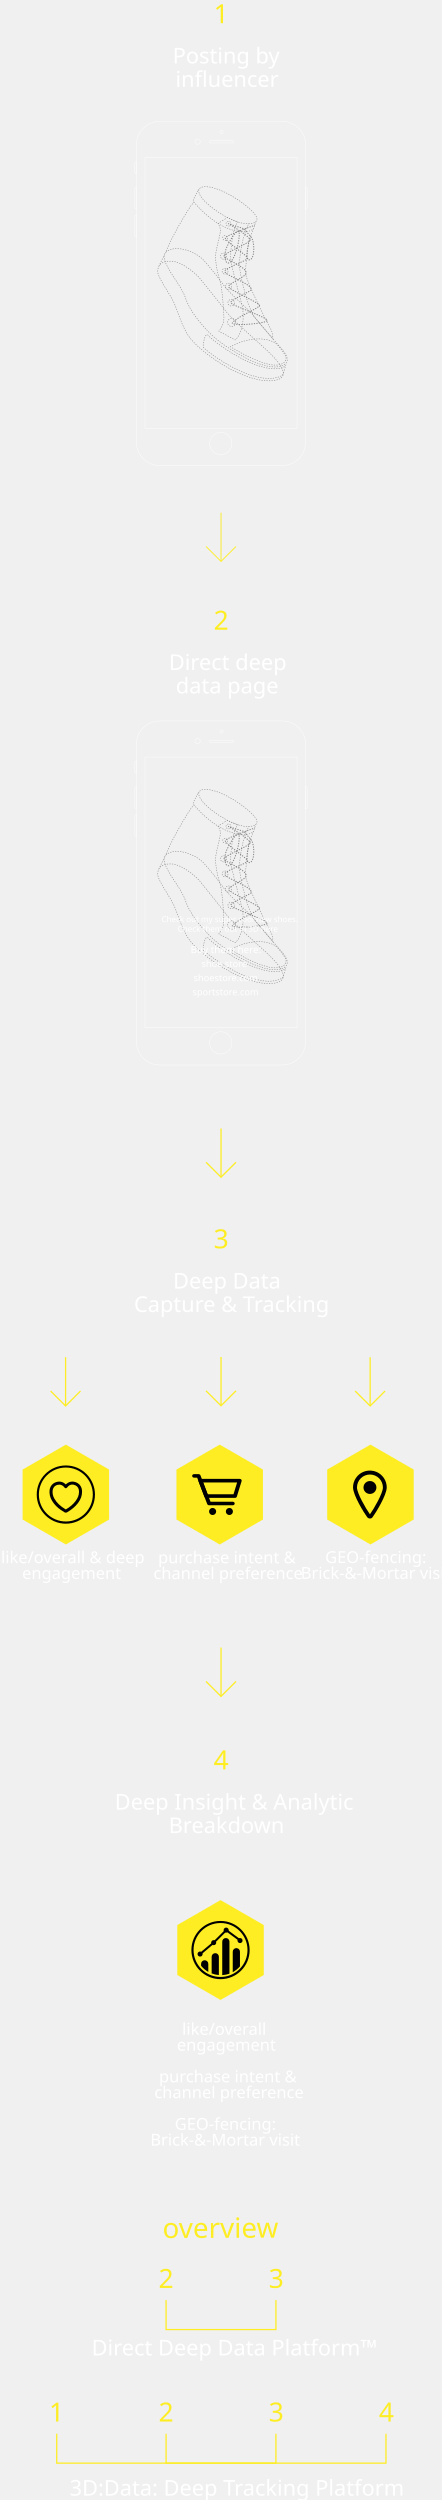
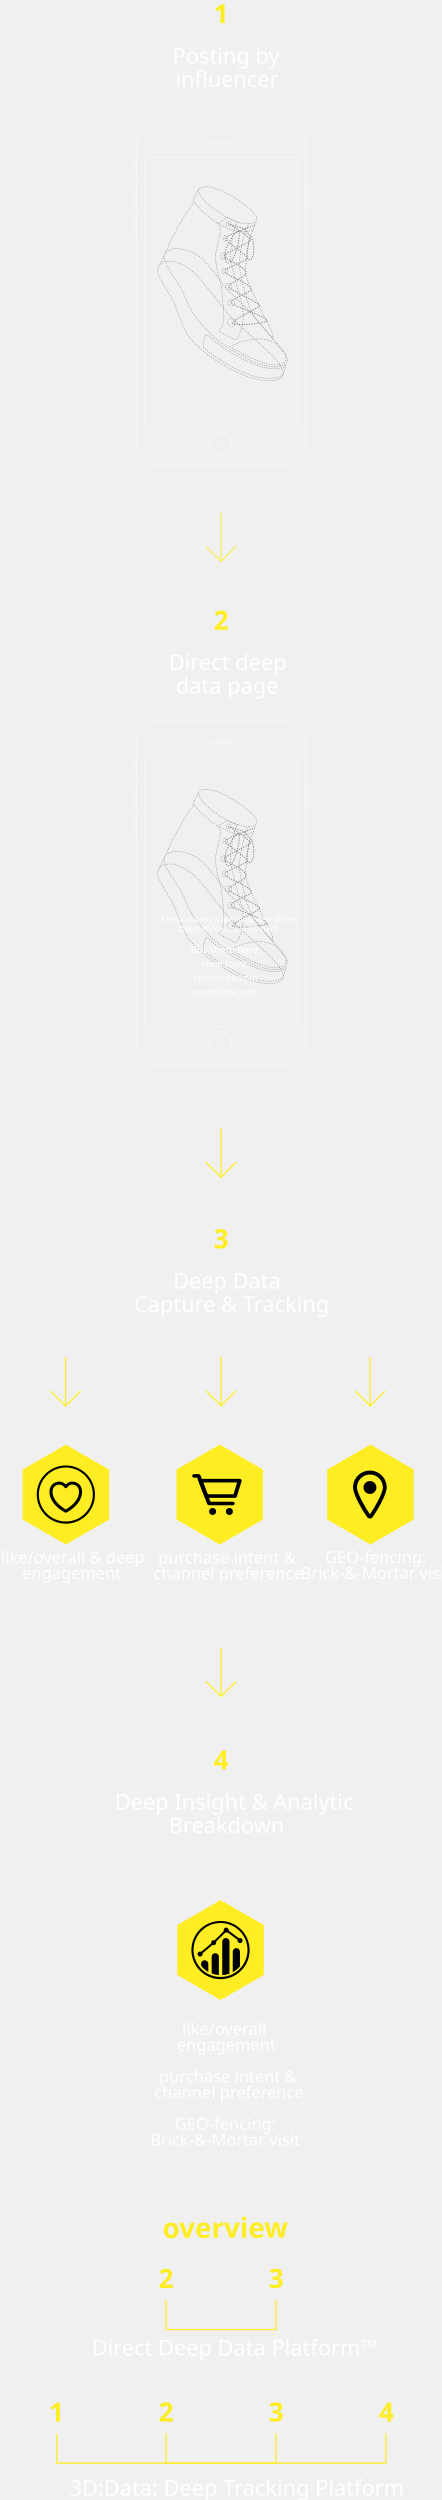
<svg xmlns="http://www.w3.org/2000/svg" version="1.1" id="Layer_1" x="0px" y="0px" viewBox="0 0 697.9 3948.6" style="enable-background:new 0 0 697.9 3948.6;" xml:space="preserve">
  <g id="blacks">
</g>
  <g>
    <path style="fill:none;stroke:#FFFFFF;stroke-width:0.6;stroke-miterlimit:10;" d="M446,735.3H252.1c-20.2,0-36.6-16.4-36.6-36.6   V228.4c0-20.2,16.4-36.6,36.6-36.6H446c20.2,0,36.6,16.4,36.6,36.6v470.2C482.6,718.9,466.2,735.3,446,735.3z" />
    <circle style="fill:none;stroke:#FFFFFF;stroke-width:0.6;stroke-miterlimit:10;" cx="349.9" cy="208.6" r="2.5" />
    <circle style="fill:none;stroke:#FFFFFF;stroke-width:0.6;stroke-miterlimit:10;" cx="312.1" cy="223.7" r="4.2" />
    <g>
      <path style="fill:none;stroke:#FFFFFF;stroke-width:0.6;stroke-miterlimit:10;" d="M367.6,225.8h-35.3c-0.9,0-1.7-0.8-1.7-1.7    c0-0.9,0.8-1.7,1.7-1.7h35.3c0.9,0,1.7,0.8,1.7,1.7C369.2,225.1,368.5,225.8,367.6,225.8z" />
    </g>
    <rect x="229" y="248.9" style="fill:none;stroke:#FFFFFF;stroke-width:0.6;stroke-miterlimit:10;" width="240.2" height="427.6" />
    <circle style="fill:none;stroke:#FFFFFF;stroke-width:0.6;stroke-miterlimit:10;" cx="348.7" cy="700.4" r="17.6" />
    <path style="fill:none;stroke:#FFFFFF;stroke-width:0.6;stroke-miterlimit:10;" d="M215.5,274.6L215.5,274.6   c-1.4,0-2.5-1.1-2.5-2.5v-14.3c0-1.4,1.1-2.5,2.5-2.5l0,0V274.6z" />
    <path style="fill:none;stroke:#FFFFFF;stroke-width:0.6;stroke-miterlimit:10;" d="M215.5,330.8L215.5,330.8   c-1.4,0-2.5-1.1-2.5-2.5v-30.2c0-1.4,1.1-2.5,2.5-2.5l0,0V330.8z" />
    <path style="fill:none;stroke:#FFFFFF;stroke-width:0.6;stroke-miterlimit:10;" d="M215.5,374.4L215.5,374.4   c-1.4,0-2.5-1.1-2.5-2.5v-30.2c0-1.4,1.1-2.5,2.5-2.5l0,0V374.4z" />
    <path style="fill:none;stroke:#FFFFFF;stroke-width:0.6;stroke-miterlimit:10;" d="M482.6,330.4L482.6,330.4v-35.3l0,0   c1.4,0,2.5,1.1,2.5,2.5v30.2C485.2,329.3,484,330.4,482.6,330.4z" />
  </g>
  <g>
    <path style="fill:none;stroke:#FFFFFF;stroke-width:0.6;stroke-miterlimit:10;" d="M446,1682.1H252.1c-20.2,0-36.6-16.4-36.6-36.6   v-470.2c0-20.2,16.4-36.6,36.6-36.6H446c20.2,0,36.6,16.4,36.6,36.6v470.2C482.6,1665.7,466.2,1682.1,446,1682.1z" />
    <circle style="fill:none;stroke:#FFFFFF;stroke-width:0.6;stroke-miterlimit:10;" cx="349.9" cy="1155.4" r="2.5" />
    <circle style="fill:none;stroke:#FFFFFF;stroke-width:0.6;stroke-miterlimit:10;" cx="312.1" cy="1170.5" r="4.2" />
    <g>
      <path style="fill:none;stroke:#FFFFFF;stroke-width:0.6;stroke-miterlimit:10;" d="M367.6,1172.6h-35.3c-0.9,0-1.7-0.8-1.7-1.7    c0-0.9,0.8-1.7,1.7-1.7h35.3c0.9,0,1.7,0.8,1.7,1.7C369.2,1171.9,368.5,1172.6,367.6,1172.6z" />
    </g>
    <rect x="229" y="1195.7" style="fill:none;stroke:#FFFFFF;stroke-width:0.6;stroke-miterlimit:10;" width="240.2" height="427.6" />
    <circle style="fill:none;stroke:#FFFFFF;stroke-width:0.6;stroke-miterlimit:10;" cx="348.7" cy="1647.2" r="17.6" />
    <path style="fill:none;stroke:#FFFFFF;stroke-width:0.6;stroke-miterlimit:10;" d="M215.5,1221.3L215.5,1221.3   c-1.4,0-2.5-1.1-2.5-2.5v-14.3c0-1.4,1.1-2.5,2.5-2.5l0,0V1221.3z" />
    <path style="fill:none;stroke:#FFFFFF;stroke-width:0.6;stroke-miterlimit:10;" d="M215.5,1277.6L215.5,1277.6   c-1.4,0-2.5-1.1-2.5-2.5v-30.2c0-1.4,1.1-2.5,2.5-2.5l0,0V1277.6z" />
    <path style="fill:none;stroke:#FFFFFF;stroke-width:0.6;stroke-miterlimit:10;" d="M215.5,1321.2L215.5,1321.2   c-1.4,0-2.5-1.1-2.5-2.5v-30.2c0-1.4,1.1-2.5,2.5-2.5l0,0V1321.2z" />
    <path style="fill:none;stroke:#FFFFFF;stroke-width:0.6;stroke-miterlimit:10;" d="M482.6,1277.2L482.6,1277.2v-35.3l0,0   c1.4,0,2.5,1.1,2.5,2.5v30.2C485.2,1276.1,484,1277.2,482.6,1277.2z" />
  </g>
  <g>
    <g>
      <polyline style="fill:none;stroke:#FDED22;stroke-width:1.433;stroke-miterlimit:10;" points="372.7,863.1 349.1,886.7     325.4,863.1   " />
    </g>
    <line style="fill:none;stroke:#FDED22;stroke-width:1.433;stroke-miterlimit:10;" x1="349.1" y1="886.7" x2="349.1" y2="809.7" />
  </g>
  <g>
    <g>
      <polyline style="fill:none;stroke:#FDED22;stroke-width:2;stroke-miterlimit:10;" points="608.2,2197 584.6,2220.6 560.9,2197       " />
    </g>
    <line style="fill:none;stroke:#FDED22;stroke-width:2;stroke-miterlimit:10;" x1="584.6" y1="2220.6" x2="584.6" y2="2143.6" />
  </g>
  <g>
    <g>
      <polyline style="fill:none;stroke:#FDED22;stroke-width:2;stroke-miterlimit:10;" points="127.2,2197 103.6,2220.6 79.9,2197       " />
    </g>
    <line style="fill:none;stroke:#FDED22;stroke-width:2;stroke-miterlimit:10;" x1="103.6" y1="2220.6" x2="103.6" y2="2143.6" />
  </g>
  <polygon style="fill:#FDED22;" points="35.7,2321.1 35.7,2400 104,2439.4 172.3,2400 172.3,2321.1 104,2281.7 " />
  <polygon style="fill:#FDED22;" points="278.7,2321.1 278.7,2400 347,2439.4 415.3,2400 415.3,2321.1 347,2281.7 " />
  <polygon style="fill:#FDED22;" points="516.8,2321.1 516.8,2400 585.1,2439.4 653.4,2400 653.4,2321.1 585.1,2281.7 " />
  <polygon style="fill:#FDED22;" points="280,3040.5 280,3119.4 348.3,3158.8 416.6,3119.4 416.6,3040.5 348.3,3001.1 " />
  <g>
    <path d="M104,2406.6c-25.4,0-46-20.7-46-46c0-25.4,20.7-46,46-46c25.4,0,46,20.7,46,46C150,2386,129.4,2406.6,104,2406.6z    M104,2317.9c-23.5,0-42.6,19.1-42.6,42.6c0,23.5,19.1,42.6,42.6,42.6c23.5,0,42.6-19.1,42.6-42.6   C146.6,2337.1,127.5,2317.9,104,2317.9z" />
    <g id="QFpcpL.tif">
      <g>
        <path d="M103.9,2389.1c-0.6,0-1.2-0.1-1.8-0.4c-9.8-5.6-16.4-11.9-20.7-19.8c-2.6-4.8-3.6-9.8-3.1-15.1     c0.7-6.4,4.9-11.5,11.1-13.1c5.6-1.5,10.5-0.1,14.5,3.9c4.8-4.7,11-5.8,17-3c5.6,2.6,8.6,7.5,8.7,14.2c0.1,6.3-2,12.2-6.3,18     c-4.4,5.8-10.1,10.6-17.4,14.8C105.5,2388.9,104.7,2389.1,103.9,2389.1z M93.7,2344.9c-0.9,0-1.9,0.1-3,0.4     c-4.3,1.1-7.1,4.5-7.6,8.9c-0.4,4.3,0.4,8.4,2.5,12.3c3.8,6.9,9.6,12.5,18.3,17.6c6.6-3.8,11.6-8.1,15.5-13.3     c3.7-4.9,5.5-9.8,5.4-15c-0.1-4.9-2-8.1-5.9-9.9c-6.3-2.9-10.6,0.4-13.1,3.7c-0.5,0.6-1.2,0.9-1.9,1c-0.8,0-1.5-0.4-1.9-1     C99.7,2346.5,96.9,2344.9,93.7,2344.9z" />
      </g>
    </g>
  </g>
  <g>
    <g>
      <path d="M367.6,2377.5h-37.3c-1.3,0-2.5-0.8-3-1.9l-15.9-41.7h-4.8c-1.7,0-3.1-1.3-3.1-2.8s1.4-2.8,3.1-2.8h7c1.3,0,2.5,0.8,3,1.9    l15.9,41.7h35.1c1.7,0,3.1,1.3,3.1,2.8S369.3,2377.5,367.6,2377.5z" />
      <path d="M371.2,2365.8h-45.4c-1.3,0-2.5-0.8-3-1.9l-9.3-24.3c-0.3-0.9-0.2-1.8,0.4-2.6c0.6-0.7,1.5-1.2,2.6-1.2h62.1    c1,0,1.9,0.4,2.5,1.1c0.6,0.7,0.8,1.6,0.5,2.5l-7.5,24.3C373.8,2364.9,372.6,2365.8,371.2,2365.8z M328,2360.1h40.8l5.7-18.6    h-53.6L328,2360.1z" />
      <path d="M367.9,2387.3c0,3.1-2.5,5.6-5.6,5.6s-5.6-2.5-5.6-5.6c0-3.1,2.5-5.6,5.6-5.6S367.9,2384.2,367.9,2387.3z" />
      <path d="M341.4,2387.3c0,3.1-2.5,5.6-5.6,5.6s-5.6-2.5-5.6-5.6c0-3.1,2.5-5.6,5.6-5.6S341.4,2384.2,341.4,2387.3z" />
    </g>
  </g>
  <g>
    <g>
      <path d="M584.3,2398.4c-1.7,0-3.3-0.8-4.4-2.2c-4.5-6.1-22.3-34.4-22.3-46.9c0-14.7,11.9-26.6,26.6-26.6    c14.7,0,26.6,11.9,26.6,26.6c0,12.4-17.7,40.8-22.3,46.9C587.7,2397.6,586.1,2398.4,584.3,2398.4z M584.3,2328.9    c-11.3,0-20.5,9.2-20.5,20.5c0,8.9,13.8,33,20.5,42.4c6.7-9.4,20.5-33.5,20.5-42.4C604.8,2338.1,595.6,2328.9,584.3,2328.9z" />
      <circle cx="584.3" cy="2349.4" r="10.2" />
    </g>
  </g>
  <g>
    <path d="M348.3,3126c-25.4,0-46-20.7-46-46c0-25.4,20.7-46,46-46c25.4,0,46,20.7,46,46C394.4,3105.3,373.7,3126,348.3,3126z    M348.3,3037.3c-23.5,0-42.6,19.1-42.6,42.6s19.1,42.6,42.6,42.6c23.5,0,42.6-19.1,42.6-42.6S371.8,3037.3,348.3,3037.3z" />
    <g>
      <path d="M356.7,3061c3.2,0,5.7,2.6,5.7,5.7v50.6c-3.6,1.3-7.4,2.1-11.4,2.3v-52.9C351,3063.5,353.5,3061,356.7,3061z" />
      <path d="M373.3,3076.9c3.2,0,5.7,2.6,5.7,5.7v23.2c-3.2,3.7-7.1,6.8-11.4,9.1v-32.3C367.6,3079.5,370.2,3076.9,373.3,3076.9z" />
      <path d="M340,3084.9c3.2,0,5.7,2.6,5.7,5.7v28.9c-4-0.3-7.8-1.2-11.4-2.6v-26.3C334.3,3087.5,336.8,3084.9,340,3084.9z" />
      <path d="M323.3,3096.1c3.2,0,5.7,2.6,5.7,5.7v12.7c-4.4-2.5-8.3-5.8-11.4-9.7v-3C317.6,3098.6,320.1,3096.1,323.3,3096.1z" />
    </g>
    <path d="M316,3090.3c-2.2,0-4-1.8-4-4c0-2.2,1.8-4,4-4s4,1.8,4,4C320,3088.5,318.3,3090.3,316,3090.3z" />
    <path d="M357.2,3052.5c-2.2,0-4-1.8-4-4c0-2.2,1.8-4,4-4c2.2,0,4,1.8,4,4C361.2,3050.8,359.4,3052.5,357.2,3052.5z" />
    <path d="M337.5,3072.3c-2.2,0-4-1.8-4-4s1.8-4,4-4c2.2,0,4,1.8,4,4S339.7,3072.3,337.5,3072.3z" />
    <path d="M379.1,3069c-2.2,0-4-1.8-4-4s1.8-4,4-4s4,1.8,4,4S381.3,3069,379.1,3069z" />
    <polygon points="317.1,3087.5 315,3085 336.4,3067.1 357.1,3046.4 380,3063.3 378.1,3065.9 357.4,3050.7 338.5,3069.5  " />
  </g>
  <g>
    <g>
      <polyline style="fill:none;stroke:#FDED22;stroke-width:2;stroke-miterlimit:10;" points="372.7,1835.7 349.1,1859.3     325.4,1835.7   " />
    </g>
    <line style="fill:none;stroke:#FDED22;stroke-width:2;stroke-miterlimit:10;" x1="349.1" y1="1859.3" x2="349.1" y2="1782.3" />
  </g>
  <g>
    <g>
      <polyline style="fill:none;stroke:#FDED22;stroke-width:2;stroke-miterlimit:10;" points="372.7,2655.7 349.1,2679.3     325.4,2655.7   " />
    </g>
    <line style="fill:none;stroke:#FDED22;stroke-width:2;stroke-miterlimit:10;" x1="349.1" y1="2679.3" x2="349.1" y2="2602.3" />
  </g>
  <g>
    <g>
      <polyline style="fill:none;stroke:#FDED22;stroke-width:2;stroke-miterlimit:10;" points="372.7,2196.7 349.1,2220.3     325.4,2196.7   " />
    </g>
    <line style="fill:none;stroke:#FDED22;stroke-width:2;stroke-miterlimit:10;" x1="349.1" y1="2220.3" x2="349.1" y2="2143.3" />
  </g>
  <g>
    <text transform="matrix(1 0 0 1 1.6172 2468.916)">
-       <tspan x="0" y="0" style="fill:#FFFFFF; font-family:'TitilliumWeb-Regular'; font-size:26px;">like/overall &amp; deep</tspan>
-       <tspan x="33.3" y="25" style="fill:#FFFFFF; font-family:'TitilliumWeb-Regular'; font-size:26px;">engagement</tspan>
+       <tspan x="0" y="0" style="fill:#FFFFFF; font-family:'Titillium Web', sans-serif;  font-size:26px;">like/overall &amp; deep</tspan>
+       <tspan x="33.3" y="25" style="fill:#FFFFFF; font-family:'Titillium Web', sans-serif;  font-size:26px;">engagement</tspan>
    </text>
  </g>
  <g>
    <text transform="matrix(1 0 0 1 249.6475 2469.072)">
-       <tspan x="0" y="0" style="fill:#FFFFFF; font-family:'TitilliumWeb-Regular'; font-size:26px;">purchase intent &amp;</tspan>
-       <tspan x="-7.4" y="25" style="fill:#FFFFFF; font-family:'TitilliumWeb-Regular'; font-size:26px;">channel preference</tspan>
+       <tspan x="0" y="0" style="fill:#FFFFFF; font-family:'Titillium Web', sans-serif;  font-size:26px;">purchase intent &amp;</tspan>
+       <tspan x="-7.4" y="25" style="fill:#FFFFFF; font-family:'Titillium Web', sans-serif;  font-size:26px;">channel preference</tspan>
    </text>
  </g>
  <g>
    <text transform="matrix(1 0 0 1 513.5156 2468.698)">
-       <tspan x="0" y="0" style="fill:#FFFFFF; font-family:'TitilliumWeb-Regular'; font-size:26px;">GEO-fencing:</tspan>
-       <tspan x="-38.5" y="25" style="fill:#FFFFFF; font-family:'TitilliumWeb-Regular'; font-size:26px;">Brick-&amp;-Mortar visit</tspan>
+       <tspan x="0" y="0" style="fill:#FFFFFF; font-family:'Titillium Web', sans-serif;  font-size:26px;">GEO-fencing:</tspan>
+       <tspan x="-38.5" y="25" style="fill:#FFFFFF; font-family:'Titillium Web', sans-serif;  font-size:26px;">Brick-&amp;-Mortar visit</tspan>
    </text>
  </g>
  <g>
    <text transform="matrix(1 0 0 1 287.6265 3213.897)">
-       <tspan x="0" y="0" style="fill:#FFFFFF; font-family:'TitilliumWeb-Regular'; font-size:26px;">like/overall</tspan>
-       <tspan x="-8.3" y="25" style="fill:#FFFFFF; font-family:'TitilliumWeb-Regular'; font-size:26px;">engagement</tspan>
-       <tspan x="-36.5" y="75" style="fill:#FFFFFF; font-family:'TitilliumWeb-Regular'; font-size:26px;">purchase intent &amp;</tspan>
-       <tspan x="-43.9" y="100" style="fill:#FFFFFF; font-family:'TitilliumWeb-Regular'; font-size:26px;">channel preference</tspan>
-       <tspan x="-11.6" y="150" style="fill:#FFFFFF; font-family:'TitilliumWeb-Regular'; font-size:26px;">GEO-fencing:</tspan>
-       <tspan x="-50.2" y="175" style="fill:#FFFFFF; font-family:'TitilliumWeb-Regular'; font-size:26px;">Brick-&amp;-Mortar visit</tspan>
-     </text>
-   </g>
-   <g>
-     <text transform="matrix(1 0 0 1 337.3885 36.6109)" style="fill:#FDED22; font-family:'TitilliumWeb-Bold'; font-size:41.72px;">1</text>
+       <tspan x="0" y="0" style="fill:#FFFFFF; font-family:'Titillium Web', sans-serif;  font-size:26px;">like/overall</tspan>
+       <tspan x="-8.3" y="25" style="fill:#FFFFFF; font-family:'Titillium Web', sans-serif;  font-size:26px;">engagement</tspan>
+       <tspan x="-36.5" y="75" style="fill:#FFFFFF; font-family:'Titillium Web', sans-serif;  font-size:26px;">purchase intent &amp;</tspan>
+       <tspan x="-43.9" y="100" style="fill:#FFFFFF; font-family:'Titillium Web', sans-serif;  font-size:26px;">channel preference</tspan>
+       <tspan x="-11.6" y="150" style="fill:#FFFFFF; font-family:'Titillium Web', sans-serif;  font-size:26px;">GEO-fencing:</tspan>
+       <tspan x="-50.2" y="175" style="fill:#FFFFFF; font-family:'Titillium Web', sans-serif;  font-size:26px;">Brick-&amp;-Mortar visit</tspan>
+     </text>
+   </g>
+   <g>
+     <text transform="matrix(1 0 0 1 337.3885 36.6109)" style="fill:#FDED22; font-family:'Titillium Web', sans-serif; font-weight:600;  font-size:41.72px;">1</text>
  </g>
  <g>
    <rect x="170.5" y="75.5" style="fill:none;" width="357.2" height="144.9" />
    <text transform="matrix(1 0 0 1 272.7306 100.2169)">
-       <tspan x="0" y="0" style="fill:#FFFFFF; font-family:'TitilliumWeb-Regular'; font-size:34.419px;">Posting by</tspan>
-       <tspan x="4.4" y="37" style="fill:#FFFFFF; font-family:'TitilliumWeb-Regular'; font-size:34.419px;">influencer</tspan>
-     </text>
-   </g>
-   <g>
-     <text transform="matrix(1 0 0 1 337.3889 994.6109)" style="fill:#FDED22; font-family:'TitilliumWeb-Bold'; font-size:41.72px;">2</text>
-   </g>
-   <g>
-     <text transform="matrix(1 0 0 1 250.3889 3613.611)" style="fill:#FDED22; font-family:'TitilliumWeb-Bold'; font-size:41.72px;">2</text>
-   </g>
-   <g>
-     <text transform="matrix(1 0 0 1 424.3889 3613.611)" style="fill:#FDED22; font-family:'TitilliumWeb-Bold'; font-size:41.72px;">3</text>
+       <tspan x="0" y="0" style="fill:#FFFFFF; font-family:'Titillium Web', sans-serif;  font-size:34.419px;">Posting by</tspan>
+       <tspan x="4.4" y="37" style="fill:#FFFFFF; font-family:'Titillium Web', sans-serif;  font-size:34.419px;">influencer</tspan>
+     </text>
+   </g>
+   <g>
+     <text transform="matrix(1 0 0 1 337.3889 994.6109)" style="fill:#FDED22; font-family:'Titillium Web', sans-serif; font-weight:600;  font-size:41.72px;">2</text>
+   </g>
+   <g>
+     <text transform="matrix(1 0 0 1 250.3889 3613.611)" style="fill:#FDED22; font-family:'Titillium Web', sans-serif; font-weight:600;  font-size:41.72px;">2</text>
+   </g>
+   <g>
+     <text transform="matrix(1 0 0 1 424.3889 3613.611)" style="fill:#FDED22; font-family:'Titillium Web', sans-serif; font-weight:600;  font-size:41.72px;">3</text>
  </g>
  <g>
    <rect x="170.5" y="1033.5" style="fill:none;" width="357.2" height="144.9" />
    <text transform="matrix(1 0 0 1 266.673 1058.217)">
-       <tspan x="0" y="0" style="fill:#FFFFFF; font-family:'TitilliumWeb-Regular'; font-size:34.419px;">Direct deep</tspan>
-       <tspan x="11" y="37" style="fill:#FFFFFF; font-family:'TitilliumWeb-Regular'; font-size:34.419px;">data page</tspan>
-     </text>
-   </g>
-   <g>
-     <text transform="matrix(1 0 0 1 337.3889 1971.611)" style="fill:#FDED22; font-family:'TitilliumWeb-Bold'; font-size:41.72px;">3</text>
+       <tspan x="0" y="0" style="fill:#FFFFFF; font-family:'Titillium Web', sans-serif;  font-size:34.419px;">Direct deep</tspan>
+       <tspan x="11" y="37" style="fill:#FFFFFF; font-family:'Titillium Web', sans-serif;  font-size:34.419px;">data page</tspan>
+     </text>
+   </g>
+   <g>
+     <text transform="matrix(1 0 0 1 337.3889 1971.611)" style="fill:#FDED22; font-family:'Titillium Web', sans-serif; font-weight:600;  font-size:41.72px;">3</text>
  </g>
  <g>
    <rect x="134.4" y="2010.5" style="fill:none;" width="429.4" height="144.9" />
    <text transform="matrix(1 0 0 1 273.3496 2035.217)">
-       <tspan x="0" y="0" style="fill:#FFFFFF; font-family:'TitilliumWeb-Regular'; font-size:34.419px;">Deep Data</tspan>
-       <tspan x="-61.8" y="37" style="fill:#FFFFFF; font-family:'TitilliumWeb-Regular'; font-size:34.419px;">Capture &amp; Tracking</tspan>
-     </text>
-   </g>
-   <g>
-     <text transform="matrix(1 0 0 1 337.3885 2794.611)" style="fill:#FDED22; font-family:'TitilliumWeb-Bold'; font-size:41.72px;">4</text>
+       <tspan x="0" y="0" style="fill:#FFFFFF; font-family:'Titillium Web', sans-serif;  font-size:34.419px;">Deep Data</tspan>
+       <tspan x="-61.8" y="37" style="fill:#FFFFFF; font-family:'Titillium Web', sans-serif;  font-size:34.419px;">Capture &amp; Tracking</tspan>
+     </text>
+   </g>
+   <g>
+     <text transform="matrix(1 0 0 1 337.3885 2794.611)" style="fill:#FDED22; font-family:'Titillium Web', sans-serif; font-weight:600;  font-size:41.72px;">4</text>
  </g>
  <g>
    <rect x="134.4" y="2833.5" style="fill:none;" width="429.4" height="144.9" />
    <text transform="matrix(1 0 0 1 181.2304 2858.217)">
-       <tspan x="0" y="0" style="fill:#FFFFFF; font-family:'TitilliumWeb-Regular'; font-size:34.419px;">Deep Insight &amp; Analytic </tspan>
-       <tspan x="85.2" y="37" style="fill:#FFFFFF; font-family:'TitilliumWeb-Regular'; font-size:34.419px;">Breakdown</tspan>
+       <tspan x="0" y="0" style="fill:#FFFFFF; font-family:'Titillium Web', sans-serif;  font-size:34.419px;">Deep Insight &amp; Analytic </tspan>
+       <tspan x="85.2" y="37" style="fill:#FFFFFF; font-family:'Titillium Web', sans-serif;  font-size:34.419px;">Breakdown</tspan>
    </text>
  </g>
  <polyline style="fill:none;stroke:#FDED22;stroke-width:2;stroke-miterlimit:10;" points="262.3,3632.9 262.3,3679.4 435.8,3679.4   435.8,3632.9 " />
  <g>
-     <text transform="matrix(1 0 0 1 250.3889 3824.611)" style="fill:#FDED22; font-family:'TitilliumWeb-Bold'; font-size:41.72px;">2</text>
-   </g>
-   <g>
-     <text transform="matrix(1 0 0 1 77.3889 3824.611)" style="fill:#FDED22; font-family:'TitilliumWeb-Bold'; font-size:41.72px;">1</text>
-   </g>
-   <g>
-     <text transform="matrix(1 0 0 1 424.3889 3824.611)" style="fill:#FDED22; font-family:'TitilliumWeb-Bold'; font-size:41.72px;">3</text>
-   </g>
-   <g>
-     <text transform="matrix(1 0 0 1 598.3889 3824.611)" style="fill:#FDED22; font-family:'TitilliumWeb-Bold'; font-size:41.72px;">4</text>
+     <text transform="matrix(1 0 0 1 250.3889 3824.611)" style="fill:#FDED22; font-family:'Titillium Web', sans-serif; font-weight:600;  font-size:41.72px;">2</text>
+   </g>
+   <g>
+     <text transform="matrix(1 0 0 1 77.3889 3824.611)" style="fill:#FDED22; font-family:'Titillium Web', sans-serif; font-weight:600;  font-size:41.72px;">1</text>
+   </g>
+   <g>
+     <text transform="matrix(1 0 0 1 424.3889 3824.611)" style="fill:#FDED22; font-family:'Titillium Web', sans-serif; font-weight:600;  font-size:41.72px;">3</text>
+   </g>
+   <g>
+     <text transform="matrix(1 0 0 1 598.3889 3824.611)" style="fill:#FDED22; font-family:'Titillium Web', sans-serif; font-weight:600;  font-size:41.72px;">4</text>
  </g>
  <polyline style="fill:none;stroke:#FDED22;stroke-width:2;stroke-miterlimit:10;" points="262.3,3843.9 262.3,3890.4 435.8,3890.4   435.8,3843.9 " />
  <polyline style="fill:none;stroke:#FDED22;stroke-width:2;stroke-miterlimit:10;" points="89.6,3843.9 89.6,3890.4 609.6,3890.4   609.6,3843.9 " />
  <g>
-     <text transform="matrix(1 0 0 1 144.7017 3720.271)" style="fill:#FFFFFF; font-family:'TitilliumWeb-Regular'; font-size:34.419px;">Direct Deep Data Platform™</text>
-   </g>
-   <g>
-     <text transform="matrix(1 0 0 1 109.9737 3941.744)" style="fill:#FFFFFF; font-family:'TitilliumWeb-Regular'; font-size:34.419px;">3D:Data: Deep Tracking Platform</text>
+     <text transform="matrix(1 0 0 1 144.7017 3720.271)" style="fill:#FFFFFF; font-family:'Titillium Web', sans-serif;  font-size:34.419px;">Direct Deep Data Platform™</text>
+   </g>
+   <g>
+     <text transform="matrix(1 0 0 1 109.9737 3941.744)" style="fill:#FFFFFF; font-family:'Titillium Web', sans-serif;  font-size:34.419px;">3D:Data: Deep Tracking Platform</text>
  </g>
  <g>
    <g>
      <path style="fill:none;stroke:#808080;stroke-width:0.832;stroke-miterlimit:10;stroke-dasharray:2.011,2.011;" d="    M320.5,295.2c-13.9,2.3-5.3,19.3,19.8,36.8c18.1,12.6,36.4,21.4,50.6,21.4c11.9,0,15.7-3.8,14.9-8.7    C403.6,331.5,347,290.7,320.5,295.2z" />
    </g>
    <g>
      <g>
        <path style="fill:none;stroke:#808080;stroke-width:0.832;stroke-miterlimit:10;" d="M314.3,299c-0.2,0.2-0.4,0.5-0.6,0.8" />
        <path style="fill:none;stroke:#808080;stroke-width:0.832;stroke-miterlimit:10;stroke-dasharray:1.91,1.91;" d="     M312.7,301.5c-2.8,4.5-7.2,12.9-7.5,14.9c-0.1,0.5,0,0.9,0.2,1.3" />
        <path style="fill:none;stroke:#808080;stroke-width:0.832;stroke-miterlimit:10;" d="M305.8,318.6c0.3,0.5,0.6,0.8,0.6,0.8     c-0.2,0.2-0.5,0.4-0.8,0.6" />
        <path style="fill:none;stroke:#808080;stroke-width:0.832;stroke-miterlimit:10;stroke-dasharray:2.006,2.006;" d="     M304.3,321.5c-6,7.1-18,27.9-26.2,42.8c-7.6,13.8-14,28.2-16.2,33.3" />
        <path style="fill:none;stroke:#808080;stroke-width:0.832;stroke-miterlimit:10;" d="M261.5,398.5c-0.3,0.6-0.4,0.9-0.4,0.9" />
      </g>
    </g>
    <g>
      <path style="fill:none;stroke:#808080;stroke-width:0.832;stroke-miterlimit:10;stroke-dasharray:2.004,2.004;" d="    M274.6,392.9c-15.3,2.4-16.3,10.9-15.1,15.9c4.6,19.1,27,41.9,33.5,61.8c6.5,19.9,21.9,38.7,38.5,55.7    c20,20.4,77.5,56.8,106.8,53.1c25.2-3.2,13-21.1,8-26.7c-10.2-11.5-38.4-44.2-45.9-54c-8.5-11.1-38.3-35.3-47.6-48.9    c-7.8-11.3-22.8-29.9-32.7-40.4C311.5,400.6,289.7,390.6,274.6,392.9z" />
    </g>
    <g>
      <path style="fill:none;stroke:#808080;stroke-width:0.832;stroke-miterlimit:10;stroke-dasharray:2.003,2.003;" d="    M269.5,412.5c-16.6,0-20.4,7.7-20.4,16.6c0,8.9,19.8,36.2,25.5,48.5c5.9,12.7,12,37.1,23.8,54c17.9,25.5,89.7,75.9,134.7,69.3    c34.9-5.1-3.8-40-11.1-47.2c-7.2-7.2-54.4-47.6-64.2-60.8c-9.8-13.2-38.7-48.9-42.5-53.6C311.5,434.6,288.2,412.5,269.5,412.5z" />
    </g>
    <g>
      <g>
        <path style="fill:none;stroke:#808080;stroke-width:0.832;stroke-miterlimit:10;" d="M450.7,577.4c0.2-0.2,0.4-0.5,0.7-0.7     l-0.3,1" />
        <path style="fill:none;stroke:#808080;stroke-width:0.832;stroke-miterlimit:10;stroke-dasharray:1.992,1.992;" d="     M450.5,579.5l-3.1,11c-0.8,3.1-10.1,7.3-22.8,7.3c-36.1,0-85.6-32.9-103.2-48.6c-2.1-1.9,2.5-24.8,6.8-20.1     c12.8,14.1,68.6,53,104.7,53.4c10.9,0.1,14.5-1.8,17.1-4.5" />
      </g>
    </g>
    <g>
      <g>
        <path style="fill:none;stroke:#808080;stroke-width:0.832;stroke-miterlimit:10;" d="M364.7,548.2c-0.3-0.2-0.6-0.4-0.9-0.5     c0.3-0.2,0.6-0.3,0.9-0.5" />
        <path style="fill:none;stroke:#808080;stroke-width:0.832;stroke-miterlimit:10;stroke-dasharray:1.999,1.999;" d="     M366.5,546.2c14.4-7.5,31.3-11.3,44.6-10.9c14,0.4,23,5.5,25.9,8.1c3,2.6,15.2,17.9,14.9,21.7c-0.4,5.1-2.6,10.5-14.9,11.5     c-20,1.6-56.8-19.1-71.4-27.9" />
      </g>
    </g>
    <g>
      <g>
        <line style="fill:none;stroke:#808080;stroke-width:0.832;stroke-miterlimit:10;" x1="404.1" y1="350.2" x2="403.8" y2="351.1" />
        <path style="fill:none;stroke:#808080;stroke-width:0.832;stroke-miterlimit:10;stroke-dasharray:2.007,2.007;" d="M403.1,353     l-10.1,28.2c0,0-6.3,41.7-5,51.9c1.4,10.2,30,69.8,40,87.3c2.2,3.9,2.8,9.8,3,12.9" />
        <path style="fill:none;stroke:#808080;stroke-width:0.832;stroke-miterlimit:10;" d="M431,534.3c0,0.6,0,1,0,1l-0.6-0.8" />
        <path style="fill:none;stroke:#808080;stroke-width:0.832;stroke-miterlimit:10;stroke-dasharray:1.989,1.989;" d="M429.1,533     L401,499.8c-9.6-15.5-20-57.3-22.2-74.4c-2.6-19.5,6-57.8,13.5-70.4" />
        <path style="fill:none;stroke:#808080;stroke-width:0.832;stroke-miterlimit:10;" d="M392.8,354.2c0.2-0.3,0.4-0.6,0.6-0.8" />
      </g>
    </g>
    <g>
      <g>
        <path style="fill:none;stroke:#808080;stroke-width:0.832;stroke-miterlimit:10;" d="M360.2,344.1c-0.3-0.2-0.6-0.3-0.9-0.5     l-0.8,0.5" />
        <line style="fill:none;stroke:#808080;stroke-width:0.832;stroke-miterlimit:10;stroke-dasharray:2.24,2.24;" x1="356.5" y1="345.3" x2="346.1" y2="351.8" />
        <path style="fill:none;stroke:#808080;stroke-width:0.832;stroke-miterlimit:10;" d="M345.1,352.4l-0.8,0.5c0,0,0.2,0.3,0.5,0.8     " />
        <path style="fill:none;stroke:#808080;stroke-width:0.832;stroke-miterlimit:10;stroke-dasharray:1.986,1.986;" d="     M345.8,355.5c1.1,2.1,2.3,5.3,2.3,8.5c0,5.5-5.4,25.2-6.7,32.6c-3.3,18.3,4.3,40.9,6.9,50.2c2.6,9.4,5.4,46.8,5.4,54.9     c0,7.5-1.8,12.8-6.9,19.7" />
        <path style="fill:none;stroke:#808080;stroke-width:0.832;stroke-miterlimit:10;" d="M346.2,522.2c-0.2,0.3-0.4,0.5-0.6,0.8     l0.9,0.5" />
        <line style="fill:none;stroke:#808080;stroke-width:0.832;stroke-miterlimit:10;stroke-dasharray:2.114,2.114;" x1="348.3" y1="524.5" x2="369.7" y2="536" />
        <path style="fill:none;stroke:#808080;stroke-width:0.832;stroke-miterlimit:10;" d="M370.6,536.5l0.9,0.5     c0.3-0.2,0.5-0.4,0.7-0.7" />
        <path style="fill:none;stroke:#808080;stroke-width:0.832;stroke-miterlimit:10;stroke-dasharray:2.017,2.017;" d="     M373.6,534.9c9.4-10.6,12.9-33.2,8.9-51.5c-4.3-19.6-17.1-60.2-18-74.2c-0.8-13.2,3-47.1,9.8-57" />
        <path style="fill:none;stroke:#808080;stroke-width:0.832;stroke-miterlimit:10;" d="M375,351.4c0.2-0.3,0.4-0.5,0.7-0.7     c-0.3-0.1-0.6-0.2-0.9-0.3" />
        <path style="fill:none;stroke:#808080;stroke-width:0.832;stroke-miterlimit:10;stroke-dasharray:1.765,1.765;" d="     M373.1,349.7c-4.3-1.6-8.2-3.2-12.2-5.2" />
      </g>
    </g>
    <g>
      <g>
        <line style="fill:none;stroke:#808080;stroke-width:0.832;stroke-miterlimit:10;" x1="259.7" y1="402.3" x2="259.2" y2="403.2" />
        <line style="fill:none;stroke:#808080;stroke-width:0.832;stroke-miterlimit:10;stroke-dasharray:1.942,1.942;" x1="258.4" y1="405" x2="252" y2="418.1" />
        <line style="fill:none;stroke:#808080;stroke-width:0.832;stroke-miterlimit:10;" x1="251.6" y1="418.9" x2="251.2" y2="419.8" />
      </g>
    </g>
    <g>
      <g>
        <path style="fill:none;stroke:#808080;stroke-width:0.832;stroke-miterlimit:10;" d="M306.7,319.6c0.2,0.3,0.4,0.5,0.6,0.8" />
        <path style="fill:none;stroke:#808080;stroke-width:0.832;stroke-miterlimit:10;stroke-dasharray:1.978,1.978;" d="     M308.6,321.9c17.8,20.8,48.9,45.3,78,44.1c6.9-0.3,10.7-2.1,12.6-3.9" />
        <path style="fill:none;stroke:#808080;stroke-width:0.832;stroke-miterlimit:10;" d="M399.9,361.3c0.2-0.3,0.4-0.6,0.5-0.8" />
      </g>
    </g>
    <g>
      <path style="fill:none;stroke:#808080;stroke-width:0.832;stroke-miterlimit:10;stroke-dasharray:2.022,2.022;" d="M364.7,353.3    c0,2.1-1.7,3.9-3.9,3.9c-2.1,0-3.9-1.7-3.9-3.9c0-2.1,1.7-3.9,3.9-3.9C363,349.5,364.7,351.2,364.7,353.3z" />
    </g>
    <g>
      <path style="fill:none;stroke:#808080;stroke-width:0.832;stroke-miterlimit:10;stroke-dasharray:1.993,1.993;" d="    M359.3,375.9c0,2.1-1.7,3.8-3.8,3.8s-3.8-1.7-3.8-3.8c0-2.1,1.7-3.8,3.8-3.8S359.3,373.7,359.3,375.9z" />
    </g>
    <g>
      <path style="fill:none;stroke:#808080;stroke-width:0.832;stroke-miterlimit:10;stroke-dasharray:1.912,1.912;" d="M358,404.5    c0,2.7-2.2,4.9-4.9,4.9c-2.7,0-4.9-2.2-4.9-4.9s2.2-4.9,4.9-4.9C355.8,399.7,358,401.8,358,404.5z" />
    </g>
    <g>
      <circle style="fill:none;stroke:#808080;stroke-width:0.832;stroke-miterlimit:10;stroke-dasharray:2.125,2.125;" cx="355.5" cy="428.4" r="4.7" />
    </g>
    <g>
      <path style="fill:none;stroke:#808080;stroke-width:0.832;stroke-miterlimit:10;stroke-dasharray:1.902,1.902;" d="    M365.7,452.2c0,2.7-2.2,4.9-4.9,4.9c-2.7,0-4.9-2.2-4.9-4.9c0-2.7,2.2-4.9,4.9-4.9C363.5,447.4,365.7,449.5,365.7,452.2z" />
    </g>
    <g>
      <path style="fill:none;stroke:#808080;stroke-width:0.832;stroke-miterlimit:10;stroke-dasharray:2.038,2.038;" d="    M370.3,478.2c0,2.9-2.3,5.2-5.2,5.2c-2.9,0-5.2-2.3-5.2-5.2c0-2.9,2.3-5.2,5.2-5.2C368,473,370.3,475.3,370.3,478.2z" />
    </g>
    <g>
      <circle style="fill:none;stroke:#808080;stroke-width:0.832;stroke-miterlimit:10;stroke-dasharray:1.997,1.997;" cx="365.9" cy="509.3" r="6.4" />
    </g>
    <g>
      <g>
        <path style="fill:none;stroke:#808080;stroke-width:1.5;stroke-linejoin:round;" d="M402.5,355.7c0,0-0.3,0.1-0.9,0.3" />
        <path style="fill:none;stroke:#808080;stroke-width:1.5;stroke-linejoin:round;stroke-dasharray:1.994,1.994;" d="M399.7,356.7     c-10,3.5-43.4,15.6-43.9,19.4c-0.6,4.5,36.1,28.1,35.4,31.9c-0.7,3.8-35.7,15-36.2,20.3c-0.6,6.6,39.5,18.1,42.2,28.7     c1.2,3-34,16.3-32.7,21.1c1.3,4.8,62.2,24.3,57.4,28.7c-4.4,4-45,7.8-53.6,4.5" />
        <path style="fill:none;stroke:#808080;stroke-width:1.5;stroke-linejoin:round;" d="M367.4,511c-0.3-0.2-0.5-0.5-0.6-0.7     c0.2-0.3,0.4-0.5,0.6-0.8" />
        <path style="fill:none;stroke:#808080;stroke-width:1.5;stroke-linejoin:round;stroke-dasharray:1.996,1.996;" d="M368.8,508     c11.5-10.8,43.5-22.4,41-26.1c-5-6.3-48.9-24.4-48.9-29.3c0-4.6,28.3-16.1,28.1-21.2c-0.3-10.9-35.2-22-35.2-26.9     c0-4.9,39.1-19.7,41.2-24.9c1.8-4.5-25.2-21-32.4-25.3" />
        <path style="fill:none;stroke:#808080;stroke-width:1.5;stroke-linejoin:round;" d="M361.7,353.8c-0.6-0.3-0.9-0.5-0.9-0.5l1,0.3     " />
        <path style="fill:none;stroke:#808080;stroke-width:1.5;stroke-linejoin:round;stroke-dasharray:1.972,1.972;" d="M363.7,354.3     l22,7.1c0,0,2.8,4.1,10.1,11.9c7.3,7.8,6.9,37.3-2.1,37.2c-8-0.1-0.9-27.3,1.4-35.1" />
        <path style="fill:none;stroke:#808080;stroke-width:1.5;stroke-linejoin:round;" d="M395.4,374.4c0.1-0.4,0.2-0.8,0.3-0.9" />
      </g>
    </g>
    <g>
      <g>
        <path style="fill:none;stroke:#808080;stroke-width:1.5;stroke-linejoin:round;" d="M376.9,365.7c-0.2-0.3-0.4-0.6-0.7-0.7     c-0.3,0.1-0.6,0.3-0.9,0.4" />
        <path style="fill:none;stroke:#808080;stroke-width:1.5;stroke-linejoin:round;stroke-dasharray:1.996,1.996;" d="M373.7,366.5     c-6.1,4.9-12.7,17.7-15.7,24.3c-3.8,8.5-4.1,24.2,2.3,24.7c9.8,0.7,20-39.8,17.1-48.9" />
      </g>
    </g>
  </g>
  <g>
    <g>
      <path style="fill:none;stroke:#808080;stroke-width:0.832;stroke-miterlimit:10;stroke-dasharray:2.011,2.011;" d="    M320.5,1247.2c-13.9,2.3-5.3,19.3,19.8,36.8c18.1,12.6,36.4,21.4,50.6,21.4c11.9,0,15.7-3.8,14.9-8.7    C403.6,1283.5,347,1242.7,320.5,1247.2z" />
    </g>
    <g>
      <g>
        <path style="fill:none;stroke:#808080;stroke-width:0.832;stroke-miterlimit:10;" d="M314.3,1251c-0.2,0.2-0.4,0.5-0.6,0.8" />
        <path style="fill:none;stroke:#808080;stroke-width:0.832;stroke-miterlimit:10;stroke-dasharray:1.91,1.91;" d="     M312.7,1253.5c-2.8,4.5-7.2,12.9-7.5,14.9c-0.1,0.5,0,0.9,0.2,1.3" />
        <path style="fill:none;stroke:#808080;stroke-width:0.832;stroke-miterlimit:10;" d="M305.8,1270.6c0.3,0.5,0.6,0.8,0.6,0.8     c-0.2,0.2-0.5,0.4-0.8,0.6" />
        <path style="fill:none;stroke:#808080;stroke-width:0.832;stroke-miterlimit:10;stroke-dasharray:2.006,2.006;" d="     M304.3,1273.5c-6,7.1-18,27.9-26.2,42.8c-7.6,13.8-14,28.2-16.2,33.3" />
        <path style="fill:none;stroke:#808080;stroke-width:0.832;stroke-miterlimit:10;" d="M261.5,1350.5c-0.3,0.6-0.4,0.9-0.4,0.9" />
      </g>
    </g>
    <g>
      <path style="fill:none;stroke:#808080;stroke-width:0.832;stroke-miterlimit:10;stroke-dasharray:2.004,2.004;" d="    M274.6,1344.9c-15.3,2.4-16.3,10.9-15.1,15.9c4.6,19.1,27,41.9,33.5,61.8c6.5,19.9,21.9,38.7,38.5,55.7    c20,20.4,77.5,56.8,106.8,53.1c25.2-3.2,13-21.1,8-26.7c-10.2-11.5-38.4-44.2-45.9-54c-8.5-11.1-38.3-35.3-47.6-48.9    c-7.8-11.3-22.8-29.9-32.7-40.4C311.5,1352.6,289.7,1342.6,274.6,1344.9z" />
    </g>
    <g>
      <path style="fill:none;stroke:#808080;stroke-width:0.832;stroke-miterlimit:10;stroke-dasharray:2.003,2.003;" d="    M269.5,1364.5c-16.6,0-20.4,7.7-20.4,16.6s19.8,36.2,25.5,48.5c5.9,12.7,12,37.1,23.8,54c17.9,25.5,89.7,75.9,134.7,69.3    c34.9-5.1-3.8-40-11.1-47.2c-7.2-7.2-54.4-47.6-64.2-60.8c-9.8-13.2-38.7-48.9-42.5-53.6C311.5,1386.6,288.2,1364.5,269.5,1364.5z    " />
    </g>
    <g>
      <g>
        <path style="fill:none;stroke:#808080;stroke-width:0.832;stroke-miterlimit:10;" d="M450.7,1529.4c0.2-0.2,0.4-0.5,0.7-0.7     l-0.3,1" />
        <path style="fill:none;stroke:#808080;stroke-width:0.832;stroke-miterlimit:10;stroke-dasharray:1.992,1.992;" d="     M450.5,1531.5l-3.1,11c-0.8,3.1-10.1,7.3-22.8,7.3c-36.1,0-85.6-32.9-103.2-48.6c-2.1-1.9,2.5-24.8,6.8-20.1     c12.8,14.1,68.6,53,104.7,53.4c10.9,0.1,14.5-1.8,17.1-4.5" />
      </g>
    </g>
    <g>
      <g>
        <path style="fill:none;stroke:#808080;stroke-width:0.832;stroke-miterlimit:10;" d="M364.7,1500.2c-0.3-0.2-0.6-0.4-0.9-0.5     c0.3-0.2,0.6-0.3,0.9-0.5" />
        <path style="fill:none;stroke:#808080;stroke-width:0.832;stroke-miterlimit:10;stroke-dasharray:1.999,1.999;" d="     M366.5,1498.2c14.4-7.5,31.3-11.3,44.6-10.9c14,0.4,23,5.5,25.9,8.1c3,2.6,15.2,17.9,14.9,21.7c-0.4,5.1-2.6,10.5-14.9,11.5     c-20,1.6-56.8-19.1-71.4-27.9" />
      </g>
    </g>
    <g>
      <g>
        <line style="fill:none;stroke:#808080;stroke-width:0.832;stroke-miterlimit:10;" x1="404.1" y1="1302.2" x2="403.8" y2="1303.1" />
        <path style="fill:none;stroke:#808080;stroke-width:0.832;stroke-miterlimit:10;stroke-dasharray:2.007,2.007;" d="     M403.1,1305l-10.1,28.2c0,0-6.3,41.7-5,51.9c1.4,10.2,30,69.8,40,87.3c2.2,3.9,2.8,9.8,3,12.9" />
        <path style="fill:none;stroke:#808080;stroke-width:0.832;stroke-miterlimit:10;" d="M431,1486.3c0,0.6,0,1,0,1l-0.6-0.8" />
        <path style="fill:none;stroke:#808080;stroke-width:0.832;stroke-miterlimit:10;stroke-dasharray:1.989,1.989;" d="M429.1,1485     l-28.1-33.2c-9.6-15.5-20-57.3-22.2-74.4c-2.6-19.5,6-57.8,13.5-70.4" />
        <path style="fill:none;stroke:#808080;stroke-width:0.832;stroke-miterlimit:10;" d="M392.8,1306.2c0.2-0.3,0.4-0.6,0.6-0.8" />
      </g>
    </g>
    <g>
      <g>
        <path style="fill:none;stroke:#808080;stroke-width:0.832;stroke-miterlimit:10;" d="M360.2,1296.1c-0.3-0.2-0.6-0.3-0.9-0.5     l-0.8,0.5" />
        <line style="fill:none;stroke:#808080;stroke-width:0.832;stroke-miterlimit:10;stroke-dasharray:2.24,2.24;" x1="356.5" y1="1297.3" x2="346.1" y2="1303.8" />
        <path style="fill:none;stroke:#808080;stroke-width:0.832;stroke-miterlimit:10;" d="M345.1,1304.4l-0.8,0.5     c0,0,0.2,0.3,0.5,0.8" />
        <path style="fill:none;stroke:#808080;stroke-width:0.832;stroke-miterlimit:10;stroke-dasharray:1.986,1.986;" d="     M345.8,1307.5c1.1,2.1,2.3,5.3,2.3,8.5c0,5.5-5.4,25.2-6.7,32.6c-3.3,18.3,4.3,40.9,6.9,50.2c2.6,9.4,5.4,46.8,5.4,54.9     c0,7.5-1.8,12.8-6.9,19.7" />
        <path style="fill:none;stroke:#808080;stroke-width:0.832;stroke-miterlimit:10;" d="M346.2,1474.2c-0.2,0.3-0.4,0.5-0.6,0.8     l0.9,0.5" />
        <line style="fill:none;stroke:#808080;stroke-width:0.832;stroke-miterlimit:10;stroke-dasharray:2.114,2.114;" x1="348.3" y1="1476.5" x2="369.7" y2="1488" />
        <path style="fill:none;stroke:#808080;stroke-width:0.832;stroke-miterlimit:10;" d="M370.6,1488.5l0.9,0.5     c0.3-0.2,0.5-0.4,0.7-0.7" />
        <path style="fill:none;stroke:#808080;stroke-width:0.832;stroke-miterlimit:10;stroke-dasharray:2.017,2.017;" d="     M373.6,1486.9c9.4-10.6,12.9-33.2,8.9-51.5c-4.3-19.6-17.1-60.2-18-74.2c-0.8-13.2,3-47.1,9.8-57" />
        <path style="fill:none;stroke:#808080;stroke-width:0.832;stroke-miterlimit:10;" d="M375,1303.4c0.2-0.3,0.4-0.5,0.7-0.7     c-0.3-0.1-0.6-0.2-0.9-0.3" />
        <path style="fill:none;stroke:#808080;stroke-width:0.832;stroke-miterlimit:10;stroke-dasharray:1.765,1.765;" d="     M373.1,1301.7c-4.3-1.6-8.2-3.2-12.2-5.2" />
      </g>
    </g>
    <g>
      <g>
        <line style="fill:none;stroke:#808080;stroke-width:0.832;stroke-miterlimit:10;" x1="259.7" y1="1354.3" x2="259.2" y2="1355.2" />
        <line style="fill:none;stroke:#808080;stroke-width:0.832;stroke-miterlimit:10;stroke-dasharray:1.942,1.942;" x1="258.4" y1="1357" x2="252" y2="1370.1" />
        <line style="fill:none;stroke:#808080;stroke-width:0.832;stroke-miterlimit:10;" x1="251.6" y1="1370.9" x2="251.2" y2="1371.8" />
      </g>
    </g>
    <g>
      <g>
        <path style="fill:none;stroke:#808080;stroke-width:0.832;stroke-miterlimit:10;" d="M306.7,1271.6c0.2,0.3,0.4,0.5,0.6,0.8" />
        <path style="fill:none;stroke:#808080;stroke-width:0.832;stroke-miterlimit:10;stroke-dasharray:1.978,1.978;" d="     M308.6,1273.9c17.8,20.8,48.9,45.3,78,44.1c6.9-0.3,10.7-2.1,12.6-3.9" />
        <path style="fill:none;stroke:#808080;stroke-width:0.832;stroke-miterlimit:10;" d="M399.9,1313.3c0.2-0.3,0.4-0.6,0.5-0.8" />
      </g>
    </g>
    <g>
      <path style="fill:none;stroke:#808080;stroke-width:0.832;stroke-miterlimit:10;stroke-dasharray:2.022,2.022;" d="M364.7,1305.3    c0,2.1-1.7,3.9-3.9,3.9c-2.1,0-3.9-1.7-3.9-3.9c0-2.1,1.7-3.9,3.9-3.9C363,1301.5,364.7,1303.2,364.7,1305.3z" />
    </g>
    <g>
      <path style="fill:none;stroke:#808080;stroke-width:0.832;stroke-miterlimit:10;stroke-dasharray:1.993,1.993;" d="    M359.3,1327.9c0,2.1-1.7,3.8-3.8,3.8s-3.8-1.7-3.8-3.8s1.7-3.8,3.8-3.8S359.3,1325.7,359.3,1327.9z" />
    </g>
    <g>
      <path style="fill:none;stroke:#808080;stroke-width:0.832;stroke-miterlimit:10;stroke-dasharray:1.912,1.912;" d="M358,1356.5    c0,2.7-2.2,4.9-4.9,4.9c-2.7,0-4.9-2.2-4.9-4.9c0-2.7,2.2-4.9,4.9-4.9C355.8,1351.7,358,1353.8,358,1356.5z" />
    </g>
    <g>
      <circle style="fill:none;stroke:#808080;stroke-width:0.832;stroke-miterlimit:10;stroke-dasharray:2.125,2.125;" cx="355.5" cy="1380.4" r="4.7" />
    </g>
    <g>
      <path style="fill:none;stroke:#808080;stroke-width:0.832;stroke-miterlimit:10;stroke-dasharray:1.902,1.902;" d="    M365.7,1404.2c0,2.7-2.2,4.9-4.9,4.9c-2.7,0-4.9-2.2-4.9-4.9c0-2.7,2.2-4.9,4.9-4.9C363.5,1399.4,365.7,1401.5,365.7,1404.2z" />
    </g>
    <g>
      <path style="fill:none;stroke:#808080;stroke-width:0.832;stroke-miterlimit:10;stroke-dasharray:2.038,2.038;" d="    M370.3,1430.2c0,2.9-2.3,5.2-5.2,5.2c-2.9,0-5.2-2.3-5.2-5.2s2.3-5.2,5.2-5.2C368,1425,370.3,1427.3,370.3,1430.2z" />
    </g>
    <g>
      <circle style="fill:none;stroke:#808080;stroke-width:0.832;stroke-miterlimit:10;stroke-dasharray:1.997,1.997;" cx="365.9" cy="1461.3" r="6.4" />
    </g>
    <g>
      <g>
        <path style="fill:none;stroke:#808080;stroke-width:1.5;stroke-linejoin:round;" d="M402.5,1307.7c0,0-0.3,0.1-0.9,0.3" />
        <path style="fill:none;stroke:#808080;stroke-width:1.5;stroke-linejoin:round;stroke-dasharray:1.994,1.994;" d="     M399.7,1308.7c-10,3.5-43.4,15.6-43.9,19.4c-0.6,4.5,36.1,28.1,35.4,31.9c-0.7,3.8-35.7,15-36.2,20.3     c-0.6,6.6,39.5,18.1,42.2,28.7c1.2,3-34,16.3-32.7,21.1c1.3,4.8,62.2,24.3,57.4,28.7c-4.4,4-45,7.8-53.6,4.5" />
        <path style="fill:none;stroke:#808080;stroke-width:1.5;stroke-linejoin:round;" d="M367.4,1463c-0.3-0.2-0.5-0.5-0.6-0.7     c0.2-0.3,0.4-0.5,0.6-0.8" />
        <path style="fill:none;stroke:#808080;stroke-width:1.5;stroke-linejoin:round;stroke-dasharray:1.996,1.996;" d="M368.8,1460     c11.5-10.8,43.5-22.4,41-26.1c-5-6.3-48.9-24.4-48.9-29.3c0-4.6,28.3-16.1,28.1-21.2c-0.3-10.9-35.2-22-35.2-26.9     c0-4.9,39.1-19.7,41.2-24.9c1.8-4.5-25.2-21-32.4-25.3" />
        <path style="fill:none;stroke:#808080;stroke-width:1.5;stroke-linejoin:round;" d="M361.7,1305.8c-0.6-0.3-0.9-0.5-0.9-0.5     l1,0.3" />
        <path style="fill:none;stroke:#808080;stroke-width:1.5;stroke-linejoin:round;stroke-dasharray:1.972,1.972;" d="     M363.7,1306.3l22,7.1c0,0,2.8,4.1,10.1,11.9c7.3,7.8,6.9,37.3-2.1,37.2c-8-0.1-0.9-27.3,1.4-35.1" />
        <path style="fill:none;stroke:#808080;stroke-width:1.5;stroke-linejoin:round;" d="M395.4,1326.4c0.1-0.4,0.2-0.8,0.3-0.9" />
      </g>
    </g>
    <g>
      <g>
        <path style="fill:none;stroke:#808080;stroke-width:1.5;stroke-linejoin:round;" d="M376.9,1317.7c-0.2-0.3-0.4-0.6-0.7-0.7     c-0.3,0.1-0.6,0.3-0.9,0.4" />
        <path style="fill:none;stroke:#808080;stroke-width:1.5;stroke-linejoin:round;stroke-dasharray:1.996,1.996;" d="     M373.7,1318.5c-6.1,4.9-12.7,17.7-15.7,24.3c-3.8,8.5-4.1,24.2,2.3,24.7c9.8,0.7,20-39.8,17.1-48.9" />
      </g>
    </g>
  </g>
  <g>
    <g>
      <text transform="matrix(1 0 0 1 305.6787 1549.669)" style="fill:#FFFFFF; font-family:'SFUIDisplay-Medium'; font-size:14.598px;">shoestore.com</text>
    </g>
    <g>
      <g>
        <rect x="166.5" y="1447.2" style="fill:none;" width="368" height="71" />
        <text transform="matrix(1 0 0 1 255.0669 1456.378)">
-           <tspan x="0" y="0" style="fill:#FFFFFF; font-family:'TitilliumWeb-Light'; font-size:12.664px;">Check out my super cool new shoes.</tspan>
-           <tspan x="25.6" y="15.2" style="fill:#FFFFFF; font-family:'TitilliumWeb-Light'; font-size:12.664px;">Check them out in 3D here</tspan>
-           <tspan x="46" y="49" style="fill:#FFFFFF; font-family:'TitilliumWeb-Light'; font-size:15.529px;">Buy them here:</tspan>
+           <tspan x="0" y="0" style="fill:#FFFFFF; font-family:'Titillium Web', sans-serif; font-weight:100;  font-size:12.664px;">Check out my super cool new shoes.</tspan>
+           <tspan x="25.6" y="15.2" style="fill:#FFFFFF; font-family:'Titillium Web', sans-serif; font-weight:100;  font-size:12.664px;">Check them out in 3D here</tspan>
+           <tspan x="46" y="49" style="fill:#FFFFFF; font-family:'Titillium Web', sans-serif; font-weight:100;  font-size:15.529px;">Buy them here:</tspan>
        </text>
      </g>
      <g>
-         <text transform="matrix(1 0 0 1 318.189 1527.325)" style="fill:#FFFFFF; font-family:'TitilliumWeb-Light'; font-size:14.598px;">shoe store</text>
-       </g>
-       <g>
-         <text transform="matrix(1 0 0 1 303.9346 1572.014)" style="fill:#FFFFFF; font-family:'TitilliumWeb-Light'; font-size:14.598px;">sportstore.com</text>
-       </g>
-     </g>
-   </g>
-   <g>
-     <text transform="matrix(1 -3.380000e-03 3.380000e-03 1 256.7118 3534.856)" style="fill:#FDED22; font-family:'EurostileLT-Demi'; font-size:43.919px;">overview</text>
+         <text transform="matrix(1 0 0 1 318.189 1527.325)" style="fill:#FFFFFF; font-family:'Titillium Web', sans-serif; font-weight:100;  font-size:14.598px;">shoe store</text>
+       </g>
+       <g>
+         <text transform="matrix(1 0 0 1 303.9346 1572.014)" style="fill:#FFFFFF; font-family:'Titillium Web', sans-serif; font-weight:100;  font-size:14.598px;">sportstore.com</text>
+       </g>
+     </g>
+   </g>
+   <g>
+     <text transform="matrix(1 -3.380000e-03 3.380000e-03 1 256.7118 3534.856)" style="fill:#FDED22; font-family:'Eurostile LT', sans-serif; font-weight:600; font-size:43.919px;">overview</text>
  </g>
</svg>
